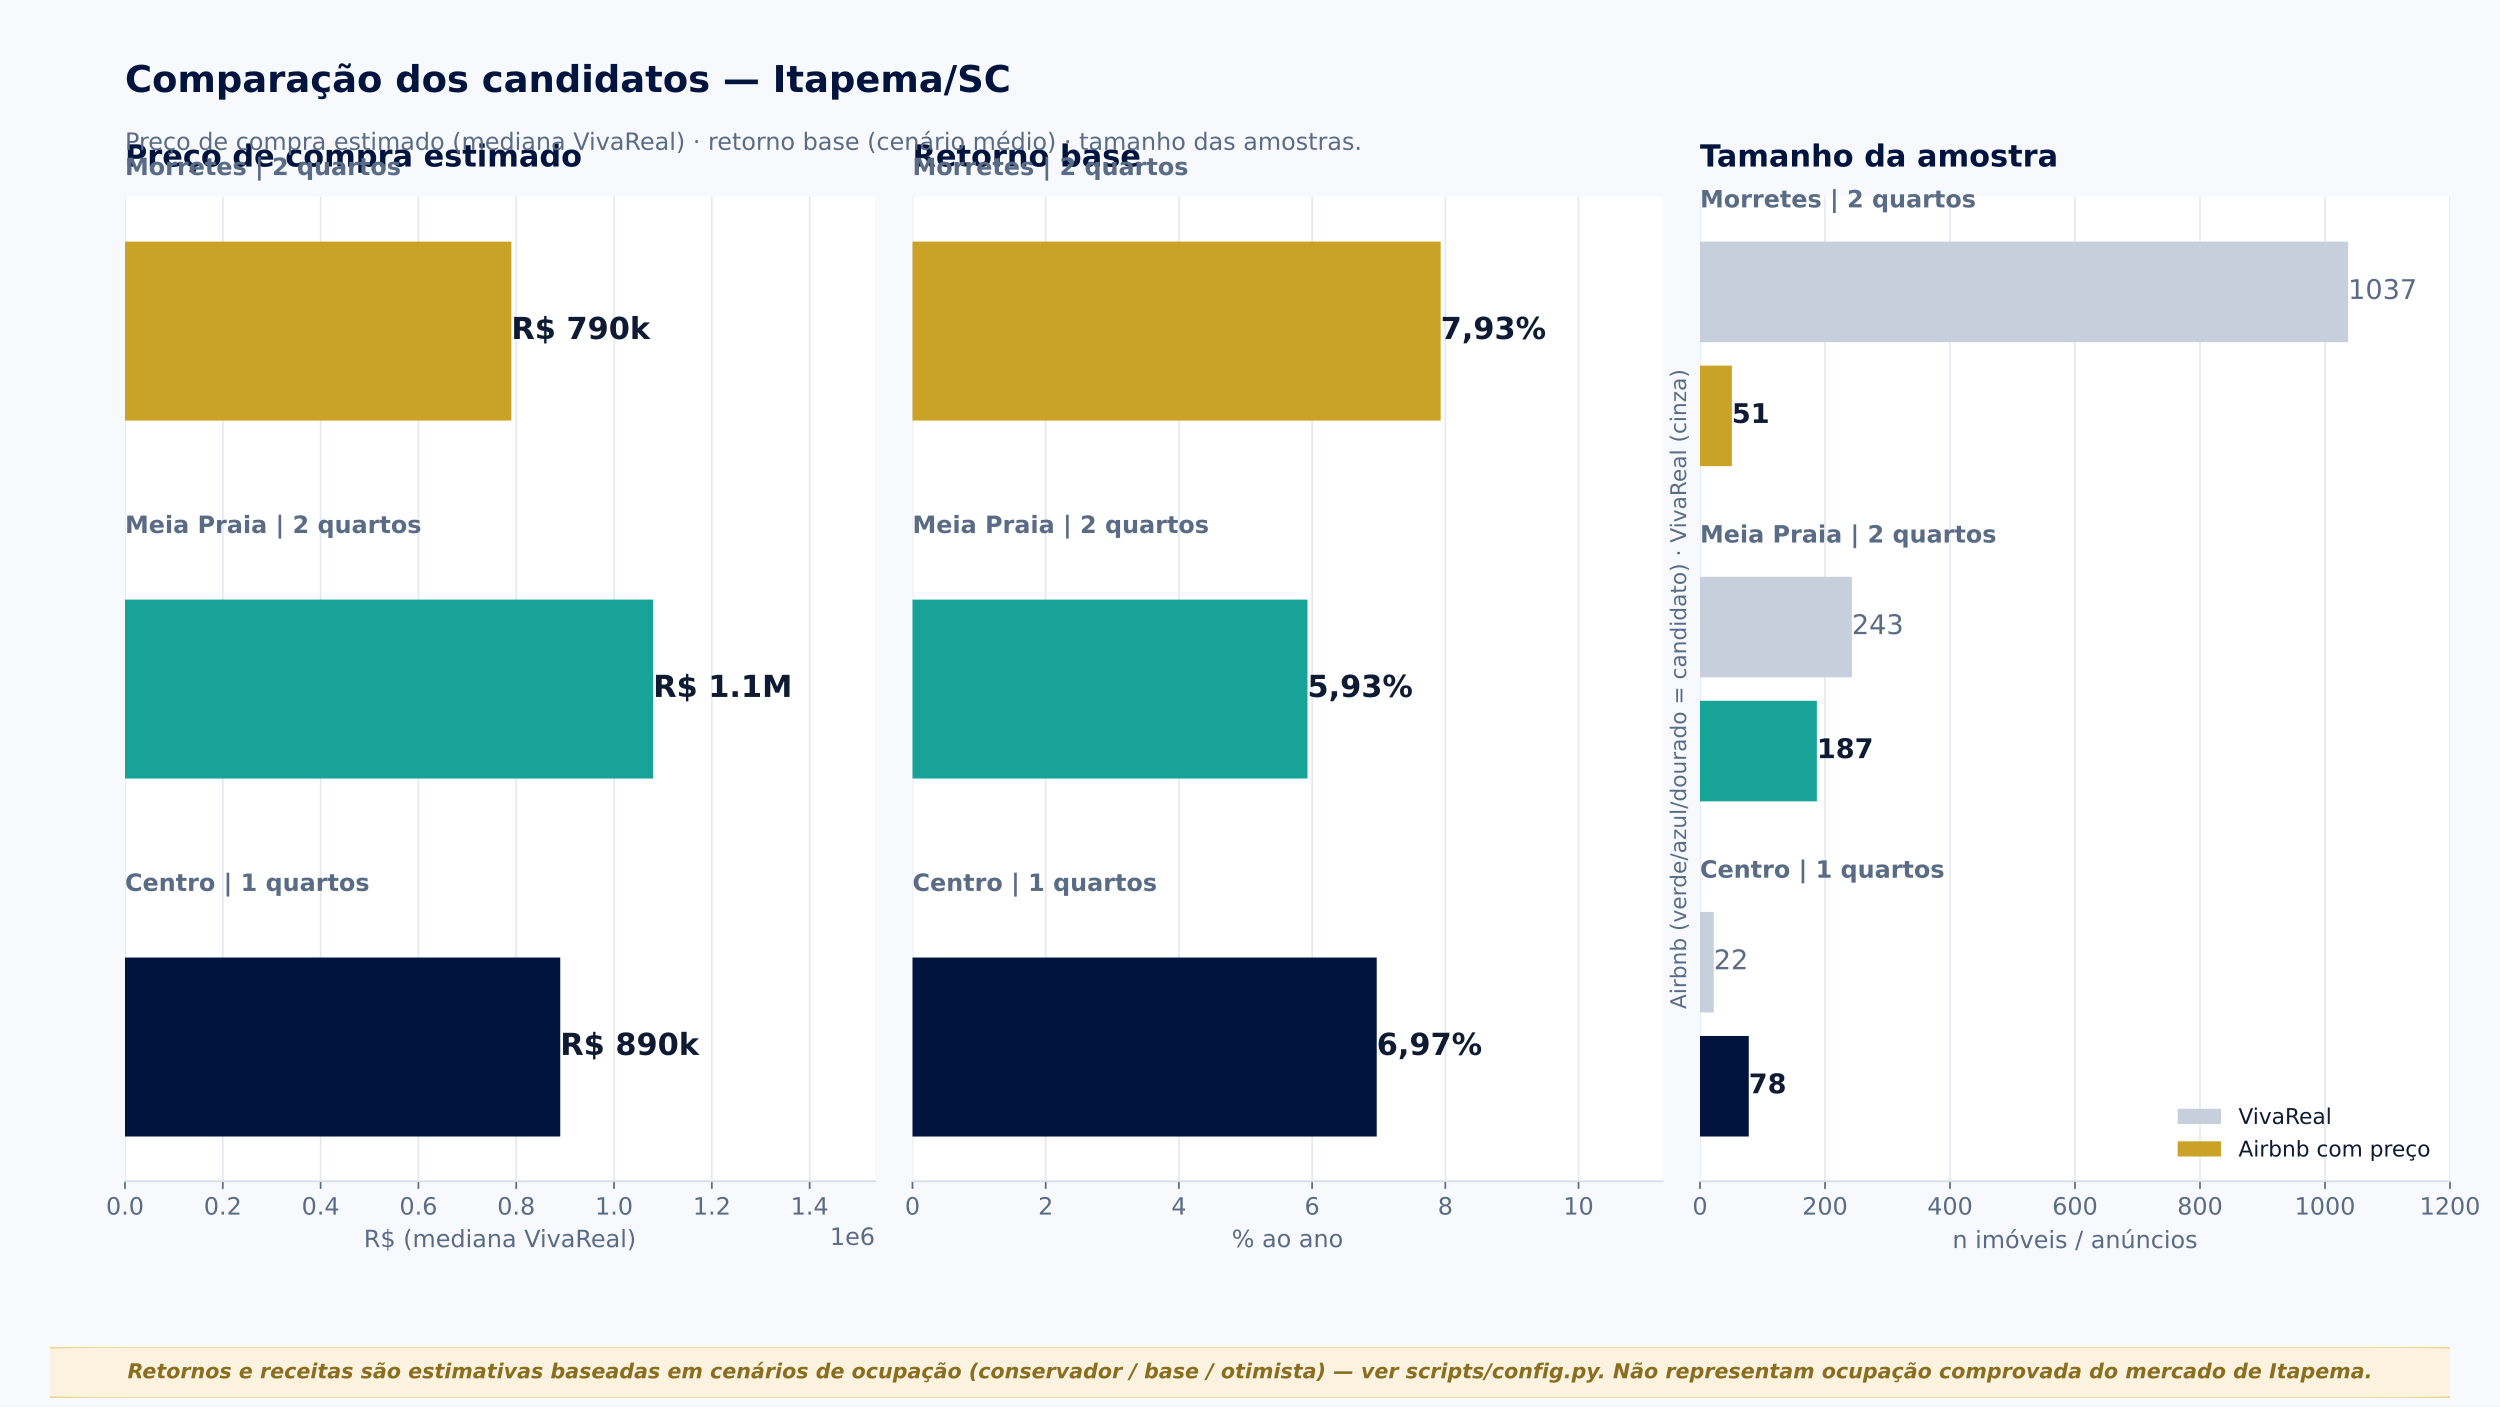
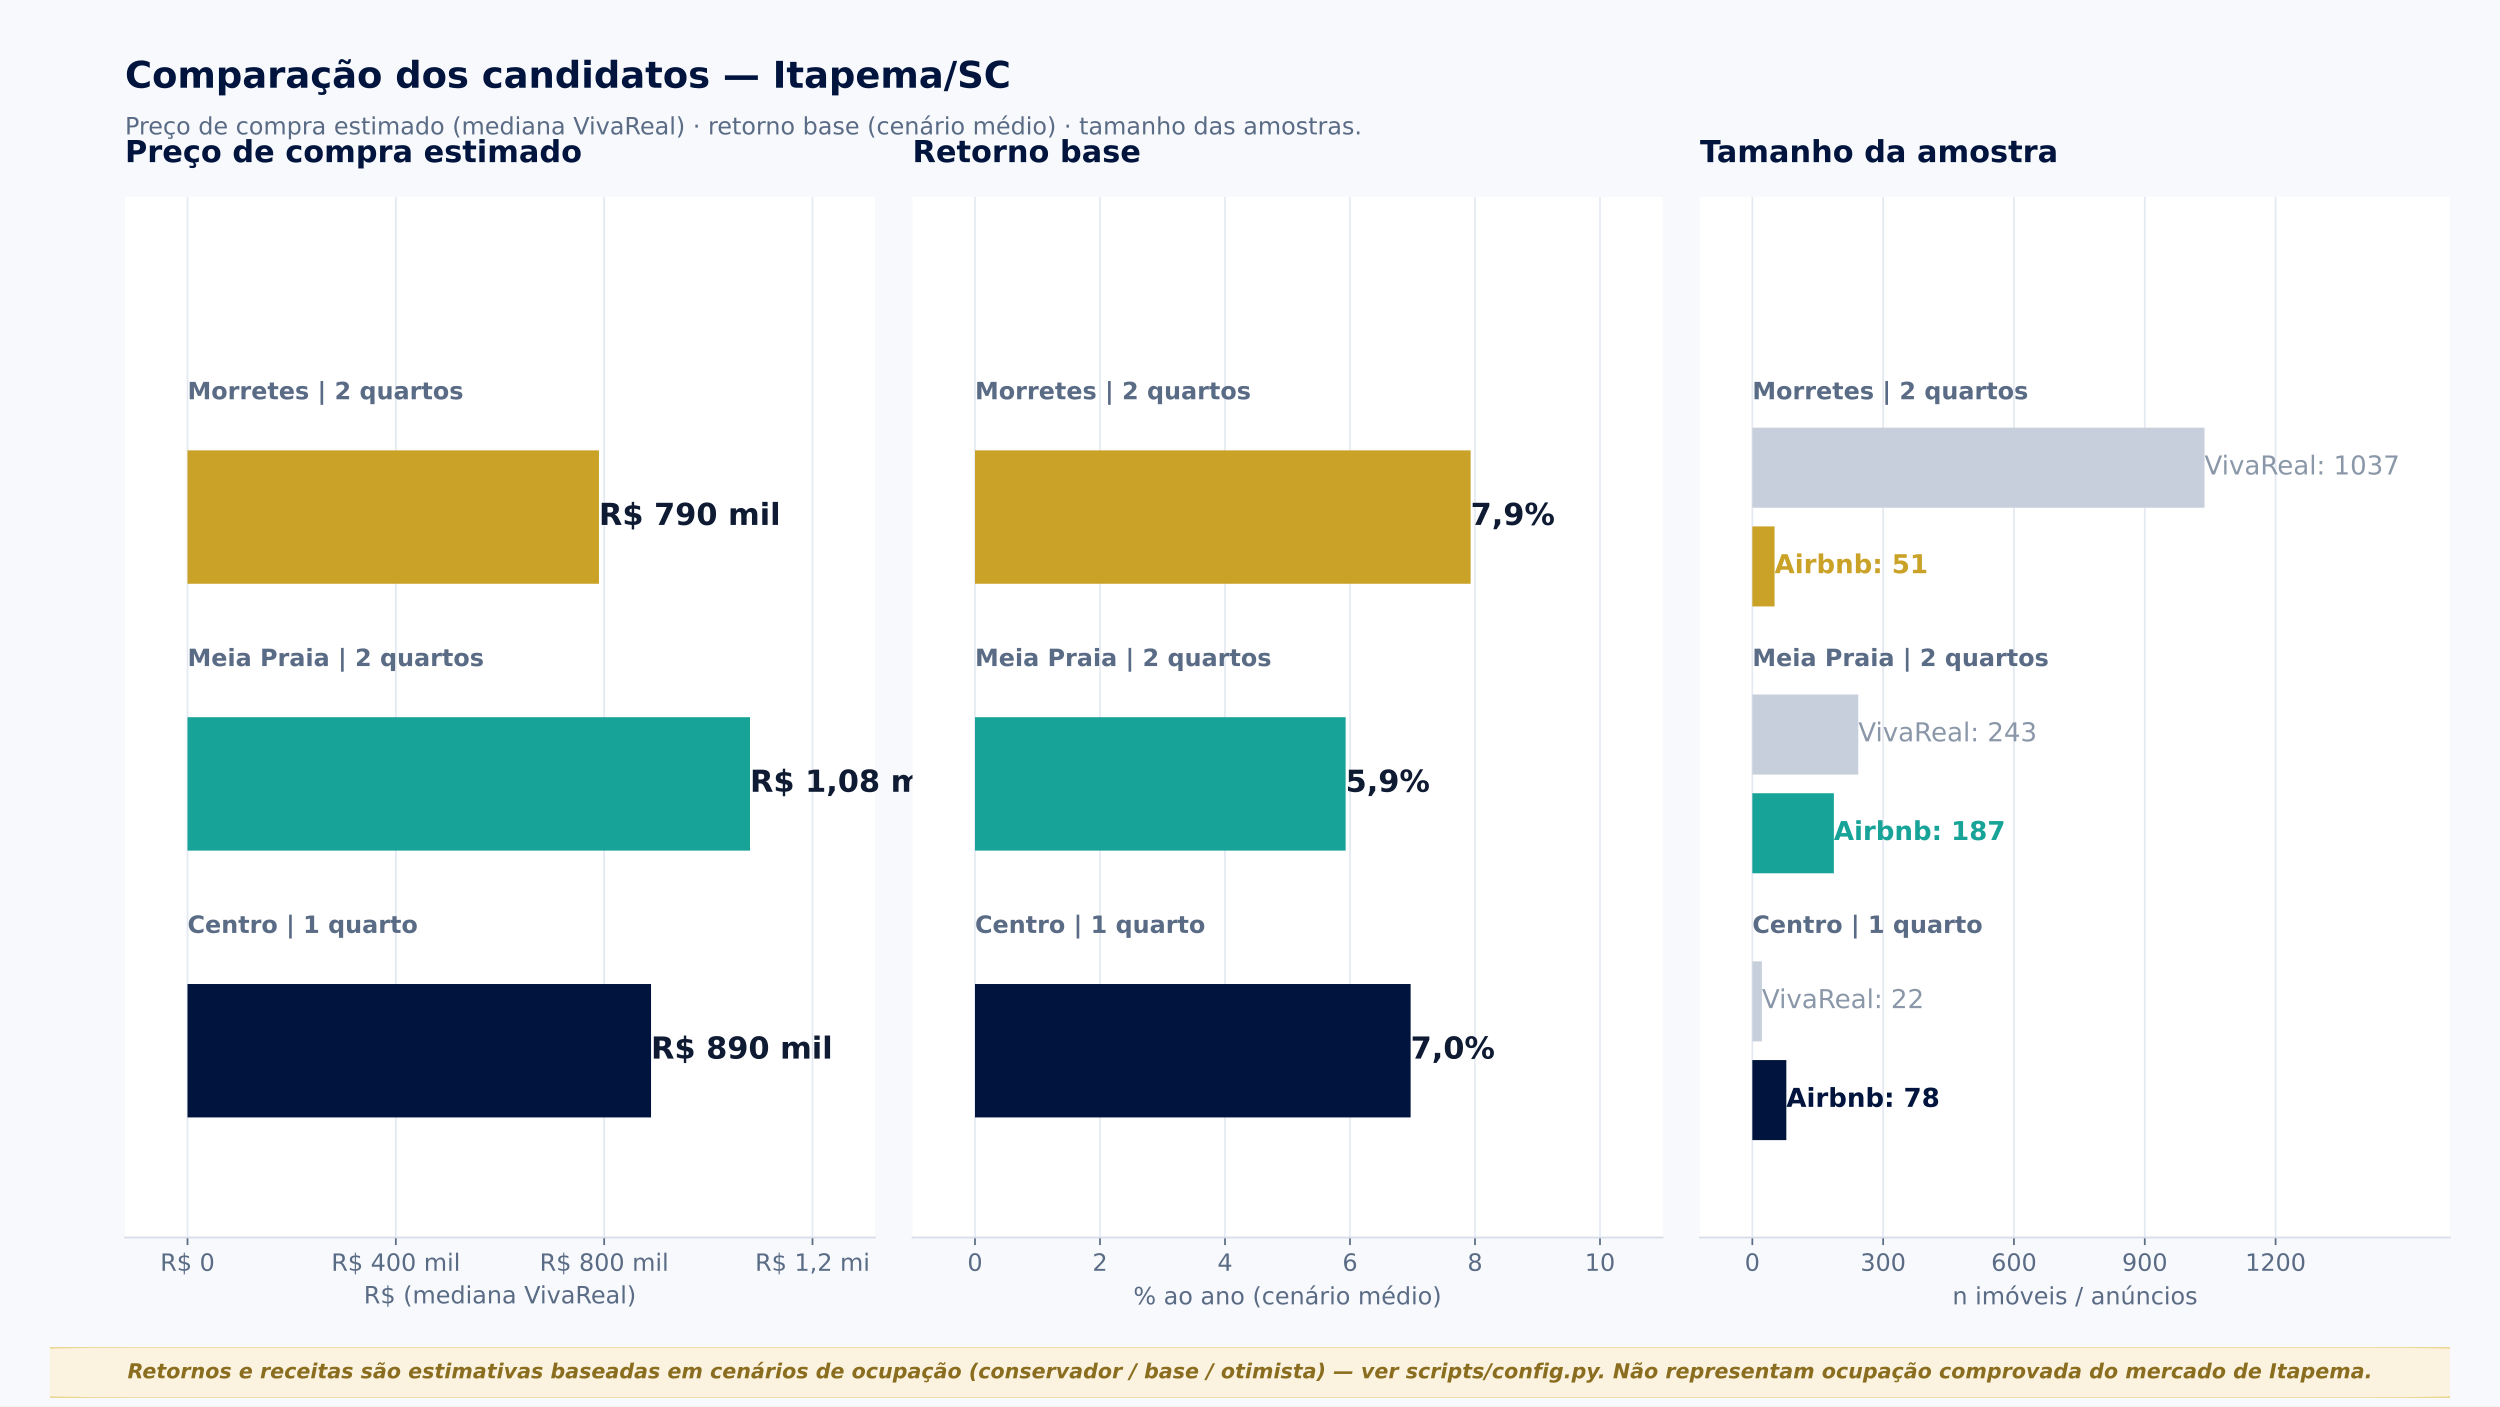
<svg xmlns="http://www.w3.org/2000/svg" xmlns:xlink="http://www.w3.org/1999/xlink" width="1152pt" height="648pt" viewBox="0 0 1152 648" version="1.1">
  <defs>
    <style type="text/css">*{stroke-linejoin: round; stroke-linecap: butt}</style>
  </defs>
  <g id="figure_1">
    <g id="patch_1">
      <path d="M 0 648  L 1152 648  L 1152 0  L 0 0  z " style="fill: #f7f9fc" />
    </g>
    <g id="axes_1">
      <g id="patch_2">
-         <path d="M 57.6 544.32  L 403.2 544.32  L 403.2 90.72  L 57.6 90.72  z " style="fill: #ffffff" />
+         <path d="M 57.6 570.24  L 403.2 570.24  L 403.2 90.72  L 57.6 90.72  z " style="fill: #ffffff" />
      </g>
      <g id="matplotlib.axis_1">
        <g id="xtick_1">
          <g id="line2d_1">
-             <path d="M 57.6 544.32  L 57.6 90.72  " clip-path="url(#p0dc8b58b60)" style="fill: none; stroke: #e4e9f1; stroke-width: 0.8; stroke-linecap: square" />
+             <path d="M 86.4 570.24  L 86.4 90.72  " clip-path="url(#pc20e64fcae)" style="fill: none; stroke: #e4e9f1; stroke-width: 0.8; stroke-linecap: square" />
          </g>
          <g id="line2d_2">
            <defs>
-               <path id="mbd8afbee8a" d="M 0 0  L 0 3.5  " style="stroke: #5a6b85; stroke-width: 0.8" />
+               <path id="m499f01c76e" d="M 0 0  L 0 3.5  " style="stroke: #5a6b85; stroke-width: 0.8" />
            </defs>
            <g>
-               <use xlink:href="#mbd8afbee8a" x="57.6" y="544.32" style="fill: #5a6b85; stroke: #5a6b85; stroke-width: 0.8" />
+               <use xlink:href="#m499f01c76e" x="86.4" y="570.24" style="fill: #5a6b85; stroke: #5a6b85; stroke-width: 0.8" />
            </g>
          </g>
          <g id="text_1">
-             <text style="font-size: 11px; font-family: 'DejaVu Sans'; text-anchor: middle; fill: #5a6b85" x="57.6" y="559.677" transform="rotate(-0 57.6 559.6774)">0.0</text>
+             <text style="font-size: 11px; font-family: 'DejaVu Sans'; text-anchor: middle; fill: #5a6b85" x="86.4" y="585.598" transform="rotate(-0 86.4 585.5983)">R$ 0</text>
          </g>
        </g>
        <g id="xtick_2">
          <g id="line2d_3">
-             <path d="M 102.67 544.32  L 102.67 90.72  " clip-path="url(#p0dc8b58b60)" style="fill: none; stroke: #e4e9f1; stroke-width: 0.8; stroke-linecap: square" />
+             <path d="M 182.4 570.24  L 182.4 90.72  " clip-path="url(#pc20e64fcae)" style="fill: none; stroke: #e4e9f1; stroke-width: 0.8; stroke-linecap: square" />
          </g>
          <g id="line2d_4">
            <g>
-               <use xlink:href="#mbd8afbee8a" x="102.67" y="544.32" style="fill: #5a6b85; stroke: #5a6b85; stroke-width: 0.8" />
+               <use xlink:href="#m499f01c76e" x="182.4" y="570.24" style="fill: #5a6b85; stroke: #5a6b85; stroke-width: 0.8" />
            </g>
          </g>
          <g id="text_2">
-             <text style="font-size: 11px; font-family: 'DejaVu Sans'; text-anchor: middle; fill: #5a6b85" x="102.67" y="559.677" transform="rotate(-0 102.6704 559.6774)">0.2</text>
+             <text style="font-size: 11px; font-family: 'DejaVu Sans'; text-anchor: middle; fill: #5a6b85" x="182.4" y="585.598" transform="rotate(-0 182.4 585.5983)">R$ 400 mil</text>
          </g>
        </g>
        <g id="xtick_3">
          <g id="line2d_5">
-             <path d="M 147.741 544.32  L 147.741 90.72  " clip-path="url(#p0dc8b58b60)" style="fill: none; stroke: #e4e9f1; stroke-width: 0.8; stroke-linecap: square" />
+             <path d="M 278.4 570.24  L 278.4 90.72  " clip-path="url(#pc20e64fcae)" style="fill: none; stroke: #e4e9f1; stroke-width: 0.8; stroke-linecap: square" />
          </g>
          <g id="line2d_6">
            <g>
-               <use xlink:href="#mbd8afbee8a" x="147.741" y="544.32" style="fill: #5a6b85; stroke: #5a6b85; stroke-width: 0.8" />
+               <use xlink:href="#m499f01c76e" x="278.4" y="570.24" style="fill: #5a6b85; stroke: #5a6b85; stroke-width: 0.8" />
            </g>
          </g>
          <g id="text_3">
-             <text style="font-size: 11px; font-family: 'DejaVu Sans'; text-anchor: middle; fill: #5a6b85" x="147.741" y="559.677" transform="rotate(-0 147.7408 559.6774)">0.4</text>
+             <text style="font-size: 11px; font-family: 'DejaVu Sans'; text-anchor: middle; fill: #5a6b85" x="278.4" y="585.598" transform="rotate(-0 278.4 585.5983)">R$ 800 mil</text>
          </g>
        </g>
        <g id="xtick_4">
          <g id="line2d_7">
-             <path d="M 192.811 544.32  L 192.811 90.72  " clip-path="url(#p0dc8b58b60)" style="fill: none; stroke: #e4e9f1; stroke-width: 0.8; stroke-linecap: square" />
+             <path d="M 374.4 570.24  L 374.4 90.72  " clip-path="url(#pc20e64fcae)" style="fill: none; stroke: #e4e9f1; stroke-width: 0.8; stroke-linecap: square" />
          </g>
          <g id="line2d_8">
            <g>
-               <use xlink:href="#mbd8afbee8a" x="192.811" y="544.32" style="fill: #5a6b85; stroke: #5a6b85; stroke-width: 0.8" />
+               <use xlink:href="#m499f01c76e" x="374.4" y="570.24" style="fill: #5a6b85; stroke: #5a6b85; stroke-width: 0.8" />
            </g>
          </g>
          <g id="text_4">
-             <text style="font-size: 11px; font-family: 'DejaVu Sans'; text-anchor: middle; fill: #5a6b85" x="192.811" y="559.677" transform="rotate(-0 192.8113 559.6774)">0.6</text>
-           </g>
-         </g>
+             <text style="font-size: 11px; font-family: 'DejaVu Sans'; text-anchor: middle; fill: #5a6b85" x="374.4" y="585.598" transform="rotate(-0 374.4 585.5983)">R$ 1,2 mi</text>
+           </g>
+         </g>
+         <g id="text_5">
+           <text style="font-size: 11px; font-family: 'DejaVu Sans'; text-anchor: middle; fill: #5a6b85" x="230.4" y="600.599" transform="rotate(-0 230.4 600.5991)">R$ (mediana VivaReal)</text>
+         </g>
+       </g>
+       <g id="matplotlib.axis_2" />
+       <g id="patch_3">
+         <path d="M 57.6 570.24  L 403.2 570.24  " style="fill: none; stroke: #d6dde8; stroke-width: 0.8; stroke-linejoin: miter; stroke-linecap: square" />
+       </g>
+       <g id="patch_4">
+         <path d="M 86.4 269.003  L 276 269.003  L 276 207.526  L 86.4 207.526  z " clip-path="url(#pc20e64fcae)" style="fill: #c9a227" />
+       </g>
+       <g id="patch_5">
+         <path d="M 86.4 391.957  L 345.6 391.957  L 345.6 330.48  L 86.4 330.48  z " clip-path="url(#pc20e64fcae)" style="fill: #17a398" />
+       </g>
+       <g id="patch_6">
+         <path d="M 86.4 514.911  L 300 514.911  L 300 453.434  L 86.4 453.434  z " clip-path="url(#pc20e64fcae)" style="fill: #00143d" />
+       </g>
+       <g id="text_6">
+         <text style="font-weight: 700; font-size: 14px; font-family: 'DejaVu Sans'; text-anchor: start; fill: #00143d" x="57.6" y="74.72" transform="rotate(-0 57.6 74.72)">Preço de compra estimado</text>
+       </g>
+       <g id="text_7">
+         <text style="font-weight: 700; font-size: 14px; font-family: 'DejaVu Sans'; text-anchor: start; fill: #0e1b33" x="276" y="241.902" transform="rotate(-0 276 241.9019)">  R$ 790 mil</text>
+       </g>
+       <g id="text_8">
+         <text style="font-weight: 700; font-size: 11px; font-family: 'DejaVu Sans'; text-anchor: start; fill: #5a6b85" x="86.4" y="183.981" transform="rotate(-0 86.4 183.9814)">Morretes | 2 quartos</text>
+       </g>
+       <g id="text_9">
+         <text style="font-weight: 700; font-size: 14px; font-family: 'DejaVu Sans'; text-anchor: start; fill: #0e1b33" x="345.6" y="364.856" transform="rotate(-0 345.6 364.8557)">  R$ 1,08 mi</text>
+       </g>
+       <g id="text_10">
+         <text style="font-weight: 700; font-size: 11px; font-family: 'DejaVu Sans'; text-anchor: start; fill: #5a6b85" x="86.4" y="306.935" transform="rotate(-0 86.4 306.9353)">Meia Praia | 2 quartos</text>
+       </g>
+       <g id="text_11">
+         <text style="font-weight: 700; font-size: 14px; font-family: 'DejaVu Sans'; text-anchor: start; fill: #0e1b33" x="300" y="487.81" transform="rotate(-0 300 487.8096)">  R$ 890 mil</text>
+       </g>
+       <g id="text_12">
+         <text style="font-weight: 700; font-size: 11px; font-family: 'DejaVu Sans'; text-anchor: start; fill: #5a6b85" x="86.4" y="429.889" transform="rotate(-0 86.4 429.8891)">Centro | 1 quarto</text>
+       </g>
+     </g>
+     <g id="axes_2">
+       <g id="patch_7">
+         <path d="M 420.48 570.24  L 766.08 570.24  L 766.08 90.72  L 420.48 90.72  z " style="fill: #ffffff" />
+       </g>
+       <g id="matplotlib.axis_3">
        <g id="xtick_5">
          <g id="line2d_9">
-             <path d="M 237.882 544.32  L 237.882 90.72  " clip-path="url(#p0dc8b58b60)" style="fill: none; stroke: #e4e9f1; stroke-width: 0.8; stroke-linecap: square" />
+             <path d="M 449.28 570.24  L 449.28 90.72  " clip-path="url(#p89fab8b385)" style="fill: none; stroke: #e4e9f1; stroke-width: 0.8; stroke-linecap: square" />
          </g>
          <g id="line2d_10">
            <g>
-               <use xlink:href="#mbd8afbee8a" x="237.882" y="544.32" style="fill: #5a6b85; stroke: #5a6b85; stroke-width: 0.8" />
-             </g>
-           </g>
-           <g id="text_5">
-             <text style="font-size: 11px; font-family: 'DejaVu Sans'; text-anchor: middle; fill: #5a6b85" x="237.882" y="559.677" transform="rotate(-0 237.8817 559.6774)">0.8</text>
+               <use xlink:href="#m499f01c76e" x="449.28" y="570.24" style="fill: #5a6b85; stroke: #5a6b85; stroke-width: 0.8" />
+             </g>
+           </g>
+           <g id="text_13">
+             <text style="font-size: 11px; font-family: 'DejaVu Sans'; text-anchor: middle; fill: #5a6b85" x="449.28" y="585.597" transform="rotate(-0 449.28 585.5974)">0</text>
          </g>
        </g>
        <g id="xtick_6">
          <g id="line2d_11">
-             <path d="M 282.952 544.32  L 282.952 90.72  " clip-path="url(#p0dc8b58b60)" style="fill: none; stroke: #e4e9f1; stroke-width: 0.8; stroke-linecap: square" />
+             <path d="M 506.88 570.24  L 506.88 90.72  " clip-path="url(#p89fab8b385)" style="fill: none; stroke: #e4e9f1; stroke-width: 0.8; stroke-linecap: square" />
          </g>
          <g id="line2d_12">
            <g>
-               <use xlink:href="#mbd8afbee8a" x="282.952" y="544.32" style="fill: #5a6b85; stroke: #5a6b85; stroke-width: 0.8" />
-             </g>
-           </g>
-           <g id="text_6">
-             <text style="font-size: 11px; font-family: 'DejaVu Sans'; text-anchor: middle; fill: #5a6b85" x="282.952" y="559.677" transform="rotate(-0 282.9521 559.6774)">1.0</text>
+               <use xlink:href="#m499f01c76e" x="506.88" y="570.24" style="fill: #5a6b85; stroke: #5a6b85; stroke-width: 0.8" />
+             </g>
+           </g>
+           <g id="text_14">
+             <text style="font-size: 11px; font-family: 'DejaVu Sans'; text-anchor: middle; fill: #5a6b85" x="506.88" y="585.597" transform="rotate(-0 506.88 585.5974)">2</text>
          </g>
        </g>
        <g id="xtick_7">
          <g id="line2d_13">
-             <path d="M 328.023 544.32  L 328.023 90.72  " clip-path="url(#p0dc8b58b60)" style="fill: none; stroke: #e4e9f1; stroke-width: 0.8; stroke-linecap: square" />
+             <path d="M 564.48 570.24  L 564.48 90.72  " clip-path="url(#p89fab8b385)" style="fill: none; stroke: #e4e9f1; stroke-width: 0.8; stroke-linecap: square" />
          </g>
          <g id="line2d_14">
            <g>
-               <use xlink:href="#mbd8afbee8a" x="328.023" y="544.32" style="fill: #5a6b85; stroke: #5a6b85; stroke-width: 0.8" />
-             </g>
-           </g>
-           <g id="text_7">
-             <text style="font-size: 11px; font-family: 'DejaVu Sans'; text-anchor: middle; fill: #5a6b85" x="328.023" y="559.677" transform="rotate(-0 328.0225 559.6774)">1.2</text>
+               <use xlink:href="#m499f01c76e" x="564.48" y="570.24" style="fill: #5a6b85; stroke: #5a6b85; stroke-width: 0.8" />
+             </g>
+           </g>
+           <g id="text_15">
+             <text style="font-size: 11px; font-family: 'DejaVu Sans'; text-anchor: middle; fill: #5a6b85" x="564.48" y="585.597" transform="rotate(-0 564.48 585.5974)">4</text>
          </g>
        </g>
        <g id="xtick_8">
          <g id="line2d_15">
-             <path d="M 373.093 544.32  L 373.093 90.72  " clip-path="url(#p0dc8b58b60)" style="fill: none; stroke: #e4e9f1; stroke-width: 0.8; stroke-linecap: square" />
+             <path d="M 622.08 570.24  L 622.08 90.72  " clip-path="url(#p89fab8b385)" style="fill: none; stroke: #e4e9f1; stroke-width: 0.8; stroke-linecap: square" />
          </g>
          <g id="line2d_16">
            <g>
-               <use xlink:href="#mbd8afbee8a" x="373.093" y="544.32" style="fill: #5a6b85; stroke: #5a6b85; stroke-width: 0.8" />
-             </g>
-           </g>
-           <g id="text_8">
-             <text style="font-size: 11px; font-family: 'DejaVu Sans'; text-anchor: middle; fill: #5a6b85" x="373.093" y="559.677" transform="rotate(-0 373.093 559.6774)">1.4</text>
-           </g>
-         </g>
-         <g id="text_9">
-           <text style="font-size: 11px; font-family: 'DejaVu Sans'; text-anchor: middle; fill: #5a6b85" x="230.4" y="574.678" transform="rotate(-0 230.4 574.6783)">R$ (mediana VivaReal)</text>
-         </g>
-         <g id="text_10">
-           <text style="font-size: 11px; font-family: 'DejaVu Sans'; text-anchor: end; fill: #5a6b85" x="403.2" y="573.677" transform="rotate(-0 403.2 573.6774)">1e6</text>
-         </g>
-       </g>
-       <g id="matplotlib.axis_2" />
-       <g id="patch_3">
-         <path d="M 57.6 544.32  L 403.2 544.32  " style="fill: none; stroke: #d6dde8; stroke-width: 0.8; stroke-linejoin: miter; stroke-linecap: square" />
-       </g>
-       <g id="patch_4">
-         <path d="M 57.6 193.811  L 235.628 193.811  L 235.628 111.338  L 57.6 111.338  z " clip-path="url(#p0dc8b58b60)" style="fill: #c9a227" />
-       </g>
-       <g id="patch_5">
-         <path d="M 57.6 358.756  L 300.98 358.756  L 300.98 276.284  L 57.6 276.284  z " clip-path="url(#p0dc8b58b60)" style="fill: #17a398" />
-       </g>
-       <g id="patch_6">
-         <path d="M 57.6 523.702  L 258.163 523.702  L 258.163 441.229  L 57.6 441.229  z " clip-path="url(#p0dc8b58b60)" style="fill: #00143d" />
-       </g>
-       <g id="text_11">
-         <text style="font-weight: 700; font-size: 14px; font-family: 'DejaVu Sans'; text-anchor: start; fill: #00143d" x="57.6" y="76.72" transform="rotate(-0 57.6 76.72)">Preço de compra estimado</text>
-       </g>
-       <g id="text_12">
-         <text style="font-weight: 700; font-size: 14px; font-family: 'DejaVu Sans'; text-anchor: start; fill: #0e1b33" x="235.628" y="156.212" transform="rotate(-0 235.6282 156.2118)">  R$ 790k</text>
-       </g>
-       <g id="text_13">
-         <text style="font-weight: 700; font-size: 11px; font-family: 'DejaVu Sans'; text-anchor: start; fill: #5a6b85" x="57.6" y="80.655" transform="rotate(-0 57.6 80.65488)">Morretes | 2 quartos</text>
-       </g>
-       <g id="text_14">
-         <text style="font-weight: 700; font-size: 14px; font-family: 'DejaVu Sans'; text-anchor: start; fill: #0e1b33" x="300.98" y="321.157" transform="rotate(-0 300.9803 321.1573)">  R$ 1.1M</text>
-       </g>
-       <g id="text_15">
-         <text style="font-weight: 700; font-size: 11px; font-family: 'DejaVu Sans'; text-anchor: start; fill: #5a6b85" x="57.6" y="245.6" transform="rotate(-0 57.6 245.6003)">Meia Praia | 2 quartos</text>
-       </g>
-       <g id="text_16">
-         <text style="font-weight: 700; font-size: 14px; font-family: 'DejaVu Sans'; text-anchor: start; fill: #0e1b33" x="258.163" y="486.103" transform="rotate(-0 258.1634 486.1027)">  R$ 890k</text>
-       </g>
-       <g id="text_17">
-         <text style="font-weight: 700; font-size: 11px; font-family: 'DejaVu Sans'; text-anchor: start; fill: #5a6b85" x="57.6" y="410.546" transform="rotate(-0 57.6 410.5458)">Centro | 1 quartos</text>
-       </g>
-     </g>
-     <g id="axes_2">
-       <g id="patch_7">
-         <path d="M 420.48 544.32  L 766.08 544.32  L 766.08 90.72  L 420.48 90.72  z " style="fill: #ffffff" />
-       </g>
-       <g id="matplotlib.axis_3">
+               <use xlink:href="#m499f01c76e" x="622.08" y="570.24" style="fill: #5a6b85; stroke: #5a6b85; stroke-width: 0.8" />
+             </g>
+           </g>
+           <g id="text_16">
+             <text style="font-size: 11px; font-family: 'DejaVu Sans'; text-anchor: middle; fill: #5a6b85" x="622.08" y="585.597" transform="rotate(-0 622.08 585.5974)">6</text>
+           </g>
+         </g>
        <g id="xtick_9">
          <g id="line2d_17">
-             <path d="M 420.48 544.32  L 420.48 90.72  " clip-path="url(#p6b949cd6c7)" style="fill: none; stroke: #e4e9f1; stroke-width: 0.8; stroke-linecap: square" />
+             <path d="M 679.68 570.24  L 679.68 90.72  " clip-path="url(#p89fab8b385)" style="fill: none; stroke: #e4e9f1; stroke-width: 0.8; stroke-linecap: square" />
          </g>
          <g id="line2d_18">
            <g>
-               <use xlink:href="#mbd8afbee8a" x="420.48" y="544.32" style="fill: #5a6b85; stroke: #5a6b85; stroke-width: 0.8" />
-             </g>
-           </g>
-           <g id="text_18">
-             <text style="font-size: 11px; font-family: 'DejaVu Sans'; text-anchor: middle; fill: #5a6b85" x="420.48" y="559.677" transform="rotate(-0 420.48 559.6774)">0</text>
+               <use xlink:href="#m499f01c76e" x="679.68" y="570.24" style="fill: #5a6b85; stroke: #5a6b85; stroke-width: 0.8" />
+             </g>
+           </g>
+           <g id="text_17">
+             <text style="font-size: 11px; font-family: 'DejaVu Sans'; text-anchor: middle; fill: #5a6b85" x="679.68" y="585.597" transform="rotate(-0 679.68 585.5974)">8</text>
          </g>
        </g>
        <g id="xtick_10">
          <g id="line2d_19">
-             <path d="M 481.862 544.32  L 481.862 90.72  " clip-path="url(#p6b949cd6c7)" style="fill: none; stroke: #e4e9f1; stroke-width: 0.8; stroke-linecap: square" />
+             <path d="M 737.28 570.24  L 737.28 90.72  " clip-path="url(#p89fab8b385)" style="fill: none; stroke: #e4e9f1; stroke-width: 0.8; stroke-linecap: square" />
          </g>
          <g id="line2d_20">
            <g>
-               <use xlink:href="#mbd8afbee8a" x="481.862" y="544.32" style="fill: #5a6b85; stroke: #5a6b85; stroke-width: 0.8" />
-             </g>
-           </g>
-           <g id="text_19">
-             <text style="font-size: 11px; font-family: 'DejaVu Sans'; text-anchor: middle; fill: #5a6b85" x="481.862" y="559.677" transform="rotate(-0 481.8622 559.6774)">2</text>
-           </g>
-         </g>
+               <use xlink:href="#m499f01c76e" x="737.28" y="570.24" style="fill: #5a6b85; stroke: #5a6b85; stroke-width: 0.8" />
+             </g>
+           </g>
+           <g id="text_18">
+             <text style="font-size: 11px; font-family: 'DejaVu Sans'; text-anchor: middle; fill: #5a6b85" x="737.28" y="585.597" transform="rotate(-0 737.28 585.5974)">10</text>
+           </g>
+         </g>
+         <g id="text_19">
+           <text style="font-size: 11px; font-family: 'DejaVu Sans'; text-anchor: middle; fill: #5a6b85" x="593.28" y="601.038" transform="rotate(-0 593.28 601.0383)">% ao ano (cenário médio)</text>
+         </g>
+       </g>
+       <g id="matplotlib.axis_4" />
+       <g id="patch_8">
+         <path d="M 420.48 570.24  L 766.08 570.24  " style="fill: none; stroke: #d6dde8; stroke-width: 0.8; stroke-linejoin: miter; stroke-linecap: square" />
+       </g>
+       <g id="patch_9">
+         <path d="M 449.28 269.003  L 677.664 269.003  L 677.664 207.526  L 449.28 207.526  z " clip-path="url(#p89fab8b385)" style="fill: #c9a227" />
+       </g>
+       <g id="patch_10">
+         <path d="M 449.28 391.957  L 620.064 391.957  L 620.064 330.48  L 449.28 330.48  z " clip-path="url(#p89fab8b385)" style="fill: #17a398" />
+       </g>
+       <g id="patch_11">
+         <path d="M 449.28 514.911  L 650.016 514.911  L 650.016 453.434  L 449.28 453.434  z " clip-path="url(#p89fab8b385)" style="fill: #00143d" />
+       </g>
+       <g id="text_20">
+         <text style="font-weight: 700; font-size: 14px; font-family: 'DejaVu Sans'; text-anchor: start; fill: #00143d" x="420.48" y="74.72" transform="rotate(-0 420.48 74.72)">Retorno base</text>
+       </g>
+       <g id="text_21">
+         <text style="font-weight: 700; font-size: 14px; font-family: 'DejaVu Sans'; text-anchor: start; fill: #0e1b33" x="677.664" y="241.901" transform="rotate(-0 677.664 241.9013)">  7,9%</text>
+       </g>
+       <g id="text_22">
+         <text style="font-weight: 700; font-size: 11px; font-family: 'DejaVu Sans'; text-anchor: start; fill: #5a6b85" x="449.28" y="183.981" transform="rotate(-0 449.28 183.9814)">Morretes | 2 quartos</text>
+       </g>
+       <g id="text_23">
+         <text style="font-weight: 700; font-size: 14px; font-family: 'DejaVu Sans'; text-anchor: start; fill: #0e1b33" x="620.064" y="364.855" transform="rotate(-0 620.064 364.8552)">  5,9%</text>
+       </g>
+       <g id="text_24">
+         <text style="font-weight: 700; font-size: 11px; font-family: 'DejaVu Sans'; text-anchor: start; fill: #5a6b85" x="449.28" y="306.935" transform="rotate(-0 449.28 306.9353)">Meia Praia | 2 quartos</text>
+       </g>
+       <g id="text_25">
+         <text style="font-weight: 700; font-size: 14px; font-family: 'DejaVu Sans'; text-anchor: start; fill: #0e1b33" x="650.016" y="487.809" transform="rotate(-0 650.016 487.809)">  7,0%</text>
+       </g>
+       <g id="text_26">
+         <text style="font-weight: 700; font-size: 11px; font-family: 'DejaVu Sans'; text-anchor: start; fill: #5a6b85" x="449.28" y="429.889" transform="rotate(-0 449.28 429.8891)">Centro | 1 quarto</text>
+       </g>
+     </g>
+     <g id="axes_3">
+       <g id="patch_12">
+         <path d="M 783.36 570.24  L 1128.96 570.24  L 1128.96 90.72  L 783.36 90.72  z " style="fill: #ffffff" />
+       </g>
+       <g id="matplotlib.axis_5">
        <g id="xtick_11">
          <g id="line2d_21">
-             <path d="M 543.244 544.32  L 543.244 90.72  " clip-path="url(#p6b949cd6c7)" style="fill: none; stroke: #e4e9f1; stroke-width: 0.8; stroke-linecap: square" />
+             <path d="M 807.472 570.24  L 807.472 90.72  " clip-path="url(#p49fe9ebd7d)" style="fill: none; stroke: #e4e9f1; stroke-width: 0.8; stroke-linecap: square" />
          </g>
          <g id="line2d_22">
            <g>
-               <use xlink:href="#mbd8afbee8a" x="543.244" y="544.32" style="fill: #5a6b85; stroke: #5a6b85; stroke-width: 0.8" />
-             </g>
-           </g>
-           <g id="text_20">
-             <text style="font-size: 11px; font-family: 'DejaVu Sans'; text-anchor: middle; fill: #5a6b85" x="543.244" y="559.677" transform="rotate(-0 543.2443 559.6774)">4</text>
+               <use xlink:href="#m499f01c76e" x="807.472" y="570.24" style="fill: #5a6b85; stroke: #5a6b85; stroke-width: 0.8" />
+             </g>
+           </g>
+           <g id="text_27">
+             <text style="font-size: 11px; font-family: 'DejaVu Sans'; text-anchor: middle; fill: #5a6b85" x="807.472" y="585.597" transform="rotate(-0 807.4716 585.5974)">0</text>
          </g>
        </g>
        <g id="xtick_12">
          <g id="line2d_23">
-             <path d="M 604.626 544.32  L 604.626 90.72  " clip-path="url(#p6b949cd6c7)" style="fill: none; stroke: #e4e9f1; stroke-width: 0.8; stroke-linecap: square" />
+             <path d="M 867.751 570.24  L 867.751 90.72  " clip-path="url(#p49fe9ebd7d)" style="fill: none; stroke: #e4e9f1; stroke-width: 0.8; stroke-linecap: square" />
          </g>
          <g id="line2d_24">
            <g>
-               <use xlink:href="#mbd8afbee8a" x="604.626" y="544.32" style="fill: #5a6b85; stroke: #5a6b85; stroke-width: 0.8" />
-             </g>
-           </g>
-           <g id="text_21">
-             <text style="font-size: 11px; font-family: 'DejaVu Sans'; text-anchor: middle; fill: #5a6b85" x="604.626" y="559.677" transform="rotate(-0 604.6265 559.6774)">6</text>
+               <use xlink:href="#m499f01c76e" x="867.751" y="570.24" style="fill: #5a6b85; stroke: #5a6b85; stroke-width: 0.8" />
+             </g>
+           </g>
+           <g id="text_28">
+             <text style="font-size: 11px; font-family: 'DejaVu Sans'; text-anchor: middle; fill: #5a6b85" x="867.751" y="585.597" transform="rotate(-0 867.7507 585.5974)">300</text>
          </g>
        </g>
        <g id="xtick_13">
          <g id="line2d_25">
-             <path d="M 666.009 544.32  L 666.009 90.72  " clip-path="url(#p6b949cd6c7)" style="fill: none; stroke: #e4e9f1; stroke-width: 0.8; stroke-linecap: square" />
+             <path d="M 928.03 570.24  L 928.03 90.72  " clip-path="url(#p49fe9ebd7d)" style="fill: none; stroke: #e4e9f1; stroke-width: 0.8; stroke-linecap: square" />
          </g>
          <g id="line2d_26">
            <g>
-               <use xlink:href="#mbd8afbee8a" x="666.009" y="544.32" style="fill: #5a6b85; stroke: #5a6b85; stroke-width: 0.8" />
-             </g>
-           </g>
-           <g id="text_22">
-             <text style="font-size: 11px; font-family: 'DejaVu Sans'; text-anchor: middle; fill: #5a6b85" x="666.009" y="559.677" transform="rotate(-0 666.0087 559.6774)">8</text>
+               <use xlink:href="#m499f01c76e" x="928.03" y="570.24" style="fill: #5a6b85; stroke: #5a6b85; stroke-width: 0.8" />
+             </g>
+           </g>
+           <g id="text_29">
+             <text style="font-size: 11px; font-family: 'DejaVu Sans'; text-anchor: middle; fill: #5a6b85" x="928.03" y="585.597" transform="rotate(-0 928.0298 585.5974)">600</text>
          </g>
        </g>
        <g id="xtick_14">
          <g id="line2d_27">
-             <path d="M 727.391 544.32  L 727.391 90.72  " clip-path="url(#p6b949cd6c7)" style="fill: none; stroke: #e4e9f1; stroke-width: 0.8; stroke-linecap: square" />
+             <path d="M 988.309 570.24  L 988.309 90.72  " clip-path="url(#p49fe9ebd7d)" style="fill: none; stroke: #e4e9f1; stroke-width: 0.8; stroke-linecap: square" />
          </g>
          <g id="line2d_28">
            <g>
-               <use xlink:href="#mbd8afbee8a" x="727.391" y="544.32" style="fill: #5a6b85; stroke: #5a6b85; stroke-width: 0.8" />
-             </g>
-           </g>
-           <g id="text_23">
-             <text style="font-size: 11px; font-family: 'DejaVu Sans'; text-anchor: middle; fill: #5a6b85" x="727.391" y="559.677" transform="rotate(-0 727.3908 559.6774)">10</text>
-           </g>
-         </g>
-         <g id="text_24">
-           <text style="font-size: 11px; font-family: 'DejaVu Sans'; text-anchor: middle; fill: #5a6b85" x="593.28" y="574.677" transform="rotate(-0 593.28 574.6774)">% ao ano</text>
-         </g>
-       </g>
-       <g id="matplotlib.axis_4" />
-       <g id="patch_8">
-         <path d="M 420.48 544.32  L 766.08 544.32  " style="fill: none; stroke: #d6dde8; stroke-width: 0.8; stroke-linejoin: miter; stroke-linecap: square" />
-       </g>
-       <g id="patch_9">
-         <path d="M 420.48 193.811  L 663.86 193.811  L 663.86 111.338  L 420.48 111.338  z " clip-path="url(#p6b949cd6c7)" style="fill: #c9a227" />
-       </g>
-       <g id="patch_10">
-         <path d="M 420.48 358.756  L 602.478 358.756  L 602.478 276.284  L 420.48 276.284  z " clip-path="url(#p6b949cd6c7)" style="fill: #17a398" />
-       </g>
-       <g id="patch_11">
-         <path d="M 420.48 523.702  L 634.397 523.702  L 634.397 441.229  L 420.48 441.229  z " clip-path="url(#p6b949cd6c7)" style="fill: #00143d" />
-       </g>
-       <g id="text_25">
-         <text style="font-weight: 700; font-size: 14px; font-family: 'DejaVu Sans'; text-anchor: start; fill: #00143d" x="420.48" y="76.72" transform="rotate(-0 420.48 76.72)">Retorno base</text>
-       </g>
-       <g id="text_26">
-         <text style="font-weight: 700; font-size: 14px; font-family: 'DejaVu Sans'; text-anchor: start; fill: #0e1b33" x="663.86" y="156.211" transform="rotate(-0 663.8603 156.2113)">  7,93%</text>
-       </g>
-       <g id="text_27">
-         <text style="font-weight: 700; font-size: 11px; font-family: 'DejaVu Sans'; text-anchor: start; fill: #5a6b85" x="420.48" y="80.655" transform="rotate(-0 420.48 80.65488)">Morretes | 2 quartos</text>
-       </g>
-       <g id="text_28">
-         <text style="font-weight: 700; font-size: 14px; font-family: 'DejaVu Sans'; text-anchor: start; fill: #0e1b33" x="602.478" y="321.157" transform="rotate(-0 602.4781 321.1567)">  5,93%</text>
-       </g>
-       <g id="text_29">
-         <text style="font-weight: 700; font-size: 11px; font-family: 'DejaVu Sans'; text-anchor: start; fill: #5a6b85" x="420.48" y="245.6" transform="rotate(-0 420.48 245.6003)">Meia Praia | 2 quartos</text>
-       </g>
-       <g id="text_30">
-         <text style="font-weight: 700; font-size: 14px; font-family: 'DejaVu Sans'; text-anchor: start; fill: #0e1b33" x="634.397" y="486.102" transform="rotate(-0 634.3968 486.1022)">  6,97%</text>
-       </g>
-       <g id="text_31">
-         <text style="font-weight: 700; font-size: 11px; font-family: 'DejaVu Sans'; text-anchor: start; fill: #5a6b85" x="420.48" y="410.546" transform="rotate(-0 420.48 410.5458)">Centro | 1 quartos</text>
-       </g>
-     </g>
-     <g id="axes_3">
-       <g id="patch_12">
-         <path d="M 783.36 544.32  L 1128.96 544.32  L 1128.96 90.72  L 783.36 90.72  z " style="fill: #ffffff" />
-       </g>
-       <g id="matplotlib.axis_5">
+               <use xlink:href="#m499f01c76e" x="988.309" y="570.24" style="fill: #5a6b85; stroke: #5a6b85; stroke-width: 0.8" />
+             </g>
+           </g>
+           <g id="text_30">
+             <text style="font-size: 11px; font-family: 'DejaVu Sans'; text-anchor: middle; fill: #5a6b85" x="988.309" y="585.597" transform="rotate(-0 988.3088 585.5974)">900</text>
+           </g>
+         </g>
        <g id="xtick_15">
          <g id="line2d_29">
-             <path d="M 783.36 544.32  L 783.36 90.72  " clip-path="url(#pb127c4196e)" style="fill: none; stroke: #e4e9f1; stroke-width: 0.8; stroke-linecap: square" />
+             <path d="M 1048.588 570.24  L 1048.588 90.72  " clip-path="url(#p49fe9ebd7d)" style="fill: none; stroke: #e4e9f1; stroke-width: 0.8; stroke-linecap: square" />
          </g>
          <g id="line2d_30">
            <g>
-               <use xlink:href="#mbd8afbee8a" x="783.36" y="544.32" style="fill: #5a6b85; stroke: #5a6b85; stroke-width: 0.8" />
-             </g>
-           </g>
-           <g id="text_32">
-             <text style="font-size: 11px; font-family: 'DejaVu Sans'; text-anchor: middle; fill: #5a6b85" x="783.36" y="559.677" transform="rotate(-0 783.36 559.6774)">0</text>
-           </g>
-         </g>
-         <g id="xtick_16">
-           <g id="line2d_31">
-             <path d="M 840.96 544.32  L 840.96 90.72  " clip-path="url(#pb127c4196e)" style="fill: none; stroke: #e4e9f1; stroke-width: 0.8; stroke-linecap: square" />
-           </g>
-           <g id="line2d_32">
-             <g>
-               <use xlink:href="#mbd8afbee8a" x="840.96" y="544.32" style="fill: #5a6b85; stroke: #5a6b85; stroke-width: 0.8" />
-             </g>
-           </g>
-           <g id="text_33">
-             <text style="font-size: 11px; font-family: 'DejaVu Sans'; text-anchor: middle; fill: #5a6b85" x="840.96" y="559.677" transform="rotate(-0 840.96 559.6774)">200</text>
-           </g>
-         </g>
-         <g id="xtick_17">
-           <g id="line2d_33">
-             <path d="M 898.56 544.32  L 898.56 90.72  " clip-path="url(#pb127c4196e)" style="fill: none; stroke: #e4e9f1; stroke-width: 0.8; stroke-linecap: square" />
-           </g>
-           <g id="line2d_34">
-             <g>
-               <use xlink:href="#mbd8afbee8a" x="898.56" y="544.32" style="fill: #5a6b85; stroke: #5a6b85; stroke-width: 0.8" />
-             </g>
-           </g>
-           <g id="text_34">
-             <text style="font-size: 11px; font-family: 'DejaVu Sans'; text-anchor: middle; fill: #5a6b85" x="898.56" y="559.677" transform="rotate(-0 898.56 559.6774)">400</text>
-           </g>
-         </g>
-         <g id="xtick_18">
-           <g id="line2d_35">
-             <path d="M 956.16 544.32  L 956.16 90.72  " clip-path="url(#pb127c4196e)" style="fill: none; stroke: #e4e9f1; stroke-width: 0.8; stroke-linecap: square" />
-           </g>
-           <g id="line2d_36">
-             <g>
-               <use xlink:href="#mbd8afbee8a" x="956.16" y="544.32" style="fill: #5a6b85; stroke: #5a6b85; stroke-width: 0.8" />
-             </g>
-           </g>
-           <g id="text_35">
-             <text style="font-size: 11px; font-family: 'DejaVu Sans'; text-anchor: middle; fill: #5a6b85" x="956.16" y="559.677" transform="rotate(-0 956.16 559.6774)">600</text>
-           </g>
-         </g>
-         <g id="xtick_19">
-           <g id="line2d_37">
-             <path d="M 1013.76 544.32  L 1013.76 90.72  " clip-path="url(#pb127c4196e)" style="fill: none; stroke: #e4e9f1; stroke-width: 0.8; stroke-linecap: square" />
-           </g>
-           <g id="line2d_38">
-             <g>
-               <use xlink:href="#mbd8afbee8a" x="1013.76" y="544.32" style="fill: #5a6b85; stroke: #5a6b85; stroke-width: 0.8" />
-             </g>
-           </g>
-           <g id="text_36">
-             <text style="font-size: 11px; font-family: 'DejaVu Sans'; text-anchor: middle; fill: #5a6b85" x="1013.76" y="559.677" transform="rotate(-0 1013.76 559.6774)">800</text>
-           </g>
-         </g>
-         <g id="xtick_20">
-           <g id="line2d_39">
-             <path d="M 1071.36 544.32  L 1071.36 90.72  " clip-path="url(#pb127c4196e)" style="fill: none; stroke: #e4e9f1; stroke-width: 0.8; stroke-linecap: square" />
-           </g>
-           <g id="line2d_40">
-             <g>
-               <use xlink:href="#mbd8afbee8a" x="1071.36" y="544.32" style="fill: #5a6b85; stroke: #5a6b85; stroke-width: 0.8" />
-             </g>
-           </g>
-           <g id="text_37">
-             <text style="font-size: 11px; font-family: 'DejaVu Sans'; text-anchor: middle; fill: #5a6b85" x="1071.36" y="559.677" transform="rotate(-0 1071.36 559.6774)">1000</text>
-           </g>
-         </g>
-         <g id="xtick_21">
-           <g id="line2d_41">
-             <path d="M 1128.96 544.32  L 1128.96 90.72  " clip-path="url(#pb127c4196e)" style="fill: none; stroke: #e4e9f1; stroke-width: 0.8; stroke-linecap: square" />
-           </g>
-           <g id="line2d_42">
-             <g>
-               <use xlink:href="#mbd8afbee8a" x="1128.96" y="544.32" style="fill: #5a6b85; stroke: #5a6b85; stroke-width: 0.8" />
-             </g>
-           </g>
-           <g id="text_38">
-             <text style="font-size: 11px; font-family: 'DejaVu Sans'; text-anchor: middle; fill: #5a6b85" x="1128.96" y="559.677" transform="rotate(-0 1128.96 559.6774)">1200</text>
-           </g>
-         </g>
-         <g id="text_39">
-           <text style="font-size: 11px; font-family: 'DejaVu Sans'; text-anchor: middle; fill: #5a6b85" x="956.16" y="575.118" transform="rotate(-0 956.16 575.1183)">n imóveis / anúncios</text>
-         </g>
-       </g>
-       <g id="matplotlib.axis_6">
-         <g id="text_40">
-           <text style="font-size: 10px; font-family: 'DejaVu Sans'; text-anchor: middle; fill: #5a6b85" x="776.958" y="317.52" transform="rotate(-90 776.9577 317.52)">Airbnb (verde/azul/dourado = candidato) · VivaReal (cinza)</text>
-         </g>
-       </g>
+               <use xlink:href="#m499f01c76e" x="1048.588" y="570.24" style="fill: #5a6b85; stroke: #5a6b85; stroke-width: 0.8" />
+             </g>
+           </g>
+           <g id="text_31">
+             <text style="font-size: 11px; font-family: 'DejaVu Sans'; text-anchor: middle; fill: #5a6b85" x="1048.588" y="585.597" transform="rotate(-0 1048.588 585.5974)">1200</text>
+           </g>
+         </g>
+         <g id="text_32">
+           <text style="font-size: 11px; font-family: 'DejaVu Sans'; text-anchor: middle; fill: #5a6b85" x="956.16" y="601.038" transform="rotate(-0 956.16 601.0383)">n imóveis / anúncios</text>
+         </g>
+       </g>
+       <g id="matplotlib.axis_6" />
      <g id="patch_13">
-         <path d="M 783.36 157.671  L 1082.016 157.671  L 1082.016 111.338  L 783.36 111.338  z " clip-path="url(#pb127c4196e)" style="fill: #c6cfdb" />
+         <path d="M 807.472 233.961  L 1015.836 233.961  L 1015.836 197.075  L 807.472 197.075  z " clip-path="url(#p49fe9ebd7d)" style="fill: #c6cfdb" />
      </g>
      <g id="patch_14">
-         <path d="M 783.36 312.114  L 853.344 312.114  L 853.344 265.781  L 783.36 265.781  z " clip-path="url(#pb127c4196e)" style="fill: #c6cfdb" />
+         <path d="M 807.472 356.915  L 856.298 356.915  L 856.298 320.029  L 807.472 320.029  z " clip-path="url(#p49fe9ebd7d)" style="fill: #c6cfdb" />
      </g>
      <g id="patch_15">
-         <path d="M 783.36 466.558  L 789.696 466.558  L 789.696 420.225  L 783.36 420.225  z " clip-path="url(#pb127c4196e)" style="fill: #c6cfdb" />
+         <path d="M 807.472 479.869  L 811.892 479.869  L 811.892 442.983  L 807.472 442.983  z " clip-path="url(#p49fe9ebd7d)" style="fill: #c6cfdb" />
      </g>
      <g id="patch_16">
-         <path d="M 783.36 544.32  L 1128.96 544.32  " style="fill: none; stroke: #d6dde8; stroke-width: 0.8; stroke-linejoin: miter; stroke-linecap: square" />
+         <path d="M 783.36 570.24  L 1128.96 570.24  " style="fill: none; stroke: #d6dde8; stroke-width: 0.8; stroke-linejoin: miter; stroke-linecap: square" />
      </g>
      <g id="patch_17">
-         <path d="M 783.36 214.815  L 798.048 214.815  L 798.048 168.482  L 783.36 168.482  z " clip-path="url(#pb127c4196e)" style="fill: #c9a227" />
+         <path d="M 807.472 279.454  L 817.719 279.454  L 817.719 242.568  L 807.472 242.568  z " clip-path="url(#p49fe9ebd7d)" style="fill: #c9a227" />
      </g>
      <g id="patch_18">
-         <path d="M 783.36 369.259  L 837.216 369.259  L 837.216 322.926  L 783.36 322.926  z " clip-path="url(#pb127c4196e)" style="fill: #17a398" />
+         <path d="M 807.472 402.408  L 845.046 402.408  L 845.046 365.522  L 807.472 365.522  z " clip-path="url(#p49fe9ebd7d)" style="fill: #17a398" />
      </g>
      <g id="patch_19">
-         <path d="M 783.36 523.702  L 805.824 523.702  L 805.824 477.369  L 783.36 477.369  z " clip-path="url(#pb127c4196e)" style="fill: #00143d" />
+         <path d="M 807.472 525.362  L 823.144 525.362  L 823.144 488.476  L 807.472 488.476  z " clip-path="url(#p49fe9ebd7d)" style="fill: #00143d" />
+       </g>
+       <g id="text_33">
+         <text style="font-weight: 700; font-size: 14px; font-family: 'DejaVu Sans'; text-anchor: start; fill: #00143d" x="783.36" y="74.72" transform="rotate(-0 783.36 74.72)">Tamanho da amostra</text>
+       </g>
+       <g id="text_34">
+         <text style="font-size: 12px; font-family: 'DejaVu Sans'; text-anchor: start; fill: #8a97a8" x="1015.836" y="218.636" transform="rotate(-0 1015.836 218.6358)">   VivaReal: 1037</text>
+       </g>
+       <g id="text_35">
+         <text style="font-weight: 700; font-size: 12px; font-family: 'DejaVu Sans'; text-anchor: start; fill: #c9a227" x="817.719" y="264.129" transform="rotate(-0 817.7191 264.1287)">   Airbnb: 51</text>
+       </g>
+       <g id="text_36">
+         <text style="font-weight: 700; font-size: 11px; font-family: 'DejaVu Sans'; text-anchor: start; fill: #5a6b85" x="807.472" y="183.981" transform="rotate(-0 807.4716 183.9814)">Morretes | 2 quartos</text>
+       </g>
+       <g id="text_37">
+         <text style="font-size: 12px; font-family: 'DejaVu Sans'; text-anchor: start; fill: #8a97a8" x="856.298" y="341.59" transform="rotate(-0 856.2977 341.5897)">   VivaReal: 243</text>
+       </g>
+       <g id="text_38">
+         <text style="font-weight: 700; font-size: 12px; font-family: 'DejaVu Sans'; text-anchor: start; fill: #17a398" x="845.046" y="387.083" transform="rotate(-0 845.0456 387.0826)">   Airbnb: 187</text>
+       </g>
+       <g id="text_39">
+         <text style="font-weight: 700; font-size: 11px; font-family: 'DejaVu Sans'; text-anchor: start; fill: #5a6b85" x="807.472" y="306.935" transform="rotate(-0 807.4716 306.9353)">Meia Praia | 2 quartos</text>
+       </g>
+       <g id="text_40">
+         <text style="font-size: 12px; font-family: 'DejaVu Sans'; text-anchor: start; fill: #8a97a8" x="811.892" y="464.544" transform="rotate(-0 811.8921 464.5435)">   VivaReal: 22</text>
      </g>
      <g id="text_41">
-         <text style="font-weight: 700; font-size: 14px; font-family: 'DejaVu Sans'; text-anchor: start; fill: #00143d" x="783.36" y="76.72" transform="rotate(-0 783.36 76.72)">Tamanho da amostra</text>
+         <text style="font-weight: 700; font-size: 12px; font-family: 'DejaVu Sans'; text-anchor: start; fill: #00143d" x="823.144" y="510.036" transform="rotate(-0 823.1442 510.0364)">   Airbnb: 78</text>
      </g>
      <g id="text_42">
-         <text style="font-size: 12.5px; font-family: 'DejaVu Sans'; text-anchor: start; fill: #5a6b85" x="1082.016" y="137.752" transform="rotate(-0 1082.016 137.7517)">  1037</text>
+         <text style="font-weight: 700; font-size: 11px; font-family: 'DejaVu Sans'; text-anchor: start; fill: #5a6b85" x="807.472" y="429.889" transform="rotate(-0 807.4716 429.8891)">Centro | 1 quarto</text>
+       </g>
+     </g>
+     <g id="axes_4">
+       <g id="patch_20">
+         <path d="M 67.277 644.345  L 1084.723 644.345  Q 1140.019 644.345 1140.019 643.179  L 1140.019 621.717  Q 1140.019 620.551 1084.723 620.551  L 67.277 620.551  Q 11.981 620.551 11.981 621.717  L 11.981 643.179  Q 11.981 644.345 67.277 644.345  z " clip-path="url(#pe95d69155e)" style="fill: #fbf3e0; stroke: #e6cf80; stroke-linejoin: miter" />
      </g>
      <g id="text_43">
-         <text style="font-weight: 700; font-size: 12.5px; font-family: 'DejaVu Sans'; text-anchor: start; fill: #0e1b33" x="798.048" y="194.896" transform="rotate(-0 798.048 194.8958)">  51</text>
-       </g>
-       <g id="text_44">
-         <text style="font-weight: 700; font-size: 11px; font-family: 'DejaVu Sans'; text-anchor: start; fill: #5a6b85" x="783.36" y="95.568" transform="rotate(-0 783.36 95.56792)">Morretes | 2 quartos</text>
-       </g>
-       <g id="text_45">
-         <text style="font-size: 12.5px; font-family: 'DejaVu Sans'; text-anchor: start; fill: #5a6b85" x="853.344" y="292.195" transform="rotate(-0 853.344 292.1951)">  243</text>
-       </g>
-       <g id="text_46">
-         <text style="font-weight: 700; font-size: 12.5px; font-family: 'DejaVu Sans'; text-anchor: start; fill: #0e1b33" x="837.216" y="349.339" transform="rotate(-0 837.216 349.3391)">  187</text>
-       </g>
-       <g id="text_47">
-         <text style="font-weight: 700; font-size: 11px; font-family: 'DejaVu Sans'; text-anchor: start; fill: #5a6b85" x="783.36" y="250.011" transform="rotate(-0 783.36 250.0112)">Meia Praia | 2 quartos</text>
-       </g>
-       <g id="text_48">
-         <text style="font-size: 12.5px; font-family: 'DejaVu Sans'; text-anchor: start; fill: #5a6b85" x="789.696" y="446.638" transform="rotate(-0 789.696 446.6384)">  22</text>
-       </g>
-       <g id="text_49">
-         <text style="font-weight: 700; font-size: 12.5px; font-family: 'DejaVu Sans'; text-anchor: start; fill: #0e1b33" x="805.824" y="503.782" transform="rotate(-0 805.824 503.7824)">  78</text>
-       </g>
-       <g id="text_50">
-         <text style="font-weight: 700; font-size: 11px; font-family: 'DejaVu Sans'; text-anchor: start; fill: #5a6b85" x="783.36" y="404.455" transform="rotate(-0 783.36 404.4545)">Centro | 1 quartos</text>
-       </g>
-       <g id="legend_1">
-         <g id="patch_20">
-           <path d="M 1003.472 517.917  L 1023.472 517.917  L 1023.472 510.917  L 1003.472 510.917  z " style="fill: #c6cfdb" />
-         </g>
-         <g id="text_51">
-           <text style="font-size: 10px; font-family: 'DejaVu Sans'; text-anchor: start; fill: #0e1b33" x="1031.473" y="517.917" transform="rotate(-0 1031.473 517.9169)">VivaReal</text>
-         </g>
-         <g id="patch_21">
-           <path d="M 1003.472 532.918  L 1023.472 532.918  L 1023.472 525.918  L 1003.472 525.918  z " style="fill: #c9a227" />
-         </g>
-         <g id="text_52">
-           <text style="font-size: 10px; font-family: 'DejaVu Sans'; text-anchor: start; fill: #0e1b33" x="1031.473" y="532.918" transform="rotate(-0 1031.473 532.9177)">Airbnb com preço</text>
-         </g>
-       </g>
-     </g>
-     <g id="axes_4">
-       <g id="patch_22">
-         <path d="M 67.277 644.345  L 1084.723 644.345  Q 1140.019 644.345 1140.019 643.179  L 1140.019 621.717  Q 1140.019 620.551 1084.723 620.551  L 67.277 620.551  Q 11.981 620.551 11.981 621.717  L 11.981 643.179  Q 11.981 644.345 67.277 644.345  z " clip-path="url(#pd349d0b50e)" style="fill: #fbf3e0; stroke: #e6cf80; stroke-linejoin: miter" />
-       </g>
-       <g id="text_53">
        <text style="font-style: italic; font-weight: 700; font-size: 9.5px; font-family: 'DejaVu Sans'; text-anchor: middle; fill: #8a6d1f" x="576" y="635.106" transform="rotate(-0 576 635.1061)">Retornos e receitas são estimativas baseadas em cenários de ocupação (conservador / base / otimista) — ver scripts/config.py. Não representam ocupação comprovada do mercado de Itapema.</text>
      </g>
    </g>
-     <g id="text_54">
-       <text style="font-weight: 700; font-size: 17px; font-family: 'DejaVu Sans'; text-anchor: start; fill: #00143d" x="57.6" y="42.383" transform="rotate(-0 57.6 42.38281)">Comparação dos candidatos — Itapema/SC</text>
-     </g>
-     <g id="text_55">
-       <text style="font-size: 11px; font-family: 'DejaVu Sans'; text-anchor: start; fill: #5a6b85" x="57.6" y="69.062" transform="rotate(-0 57.6 69.06228)">Preço de compra estimado (mediana VivaReal) · retorno base (cenário médio) · tamanho das amostras.</text>
+     <g id="text_44">
+       <text style="font-weight: 700; font-size: 17px; font-family: 'DejaVu Sans'; text-anchor: start; fill: #00143d" x="57.6" y="40.439" transform="rotate(-0 57.6 40.43881)">Comparação dos candidatos — Itapema/SC</text>
+     </g>
+     <g id="text_45">
+       <text style="font-size: 11px; font-family: 'DejaVu Sans'; text-anchor: start; fill: #5a6b85" x="57.6" y="61.934" transform="rotate(-0 57.6 61.93428)">Preço de compra estimado (mediana VivaReal) · retorno base (cenário médio) · tamanho das amostras.</text>
    </g>
  </g>
  <defs>
-     <clipPath id="p0dc8b58b60">
-       <rect x="57.6" y="90.72" width="345.6" height="453.6" />
+     <clipPath id="pc20e64fcae">
+       <rect x="57.6" y="90.72" width="345.6" height="479.52" />
    </clipPath>
-     <clipPath id="p6b949cd6c7">
-       <rect x="420.48" y="90.72" width="345.6" height="453.6" />
+     <clipPath id="p89fab8b385">
+       <rect x="420.48" y="90.72" width="345.6" height="479.52" />
    </clipPath>
-     <clipPath id="pb127c4196e">
-       <rect x="783.36" y="90.72" width="345.6" height="453.6" />
+     <clipPath id="p49fe9ebd7d">
+       <rect x="783.36" y="90.72" width="345.6" height="479.52" />
    </clipPath>
-     <clipPath id="pd349d0b50e">
+     <clipPath id="pe95d69155e">
      <rect x="23.04" y="620.784" width="1105.92" height="23.328" />
    </clipPath>
  </defs>
</svg>
